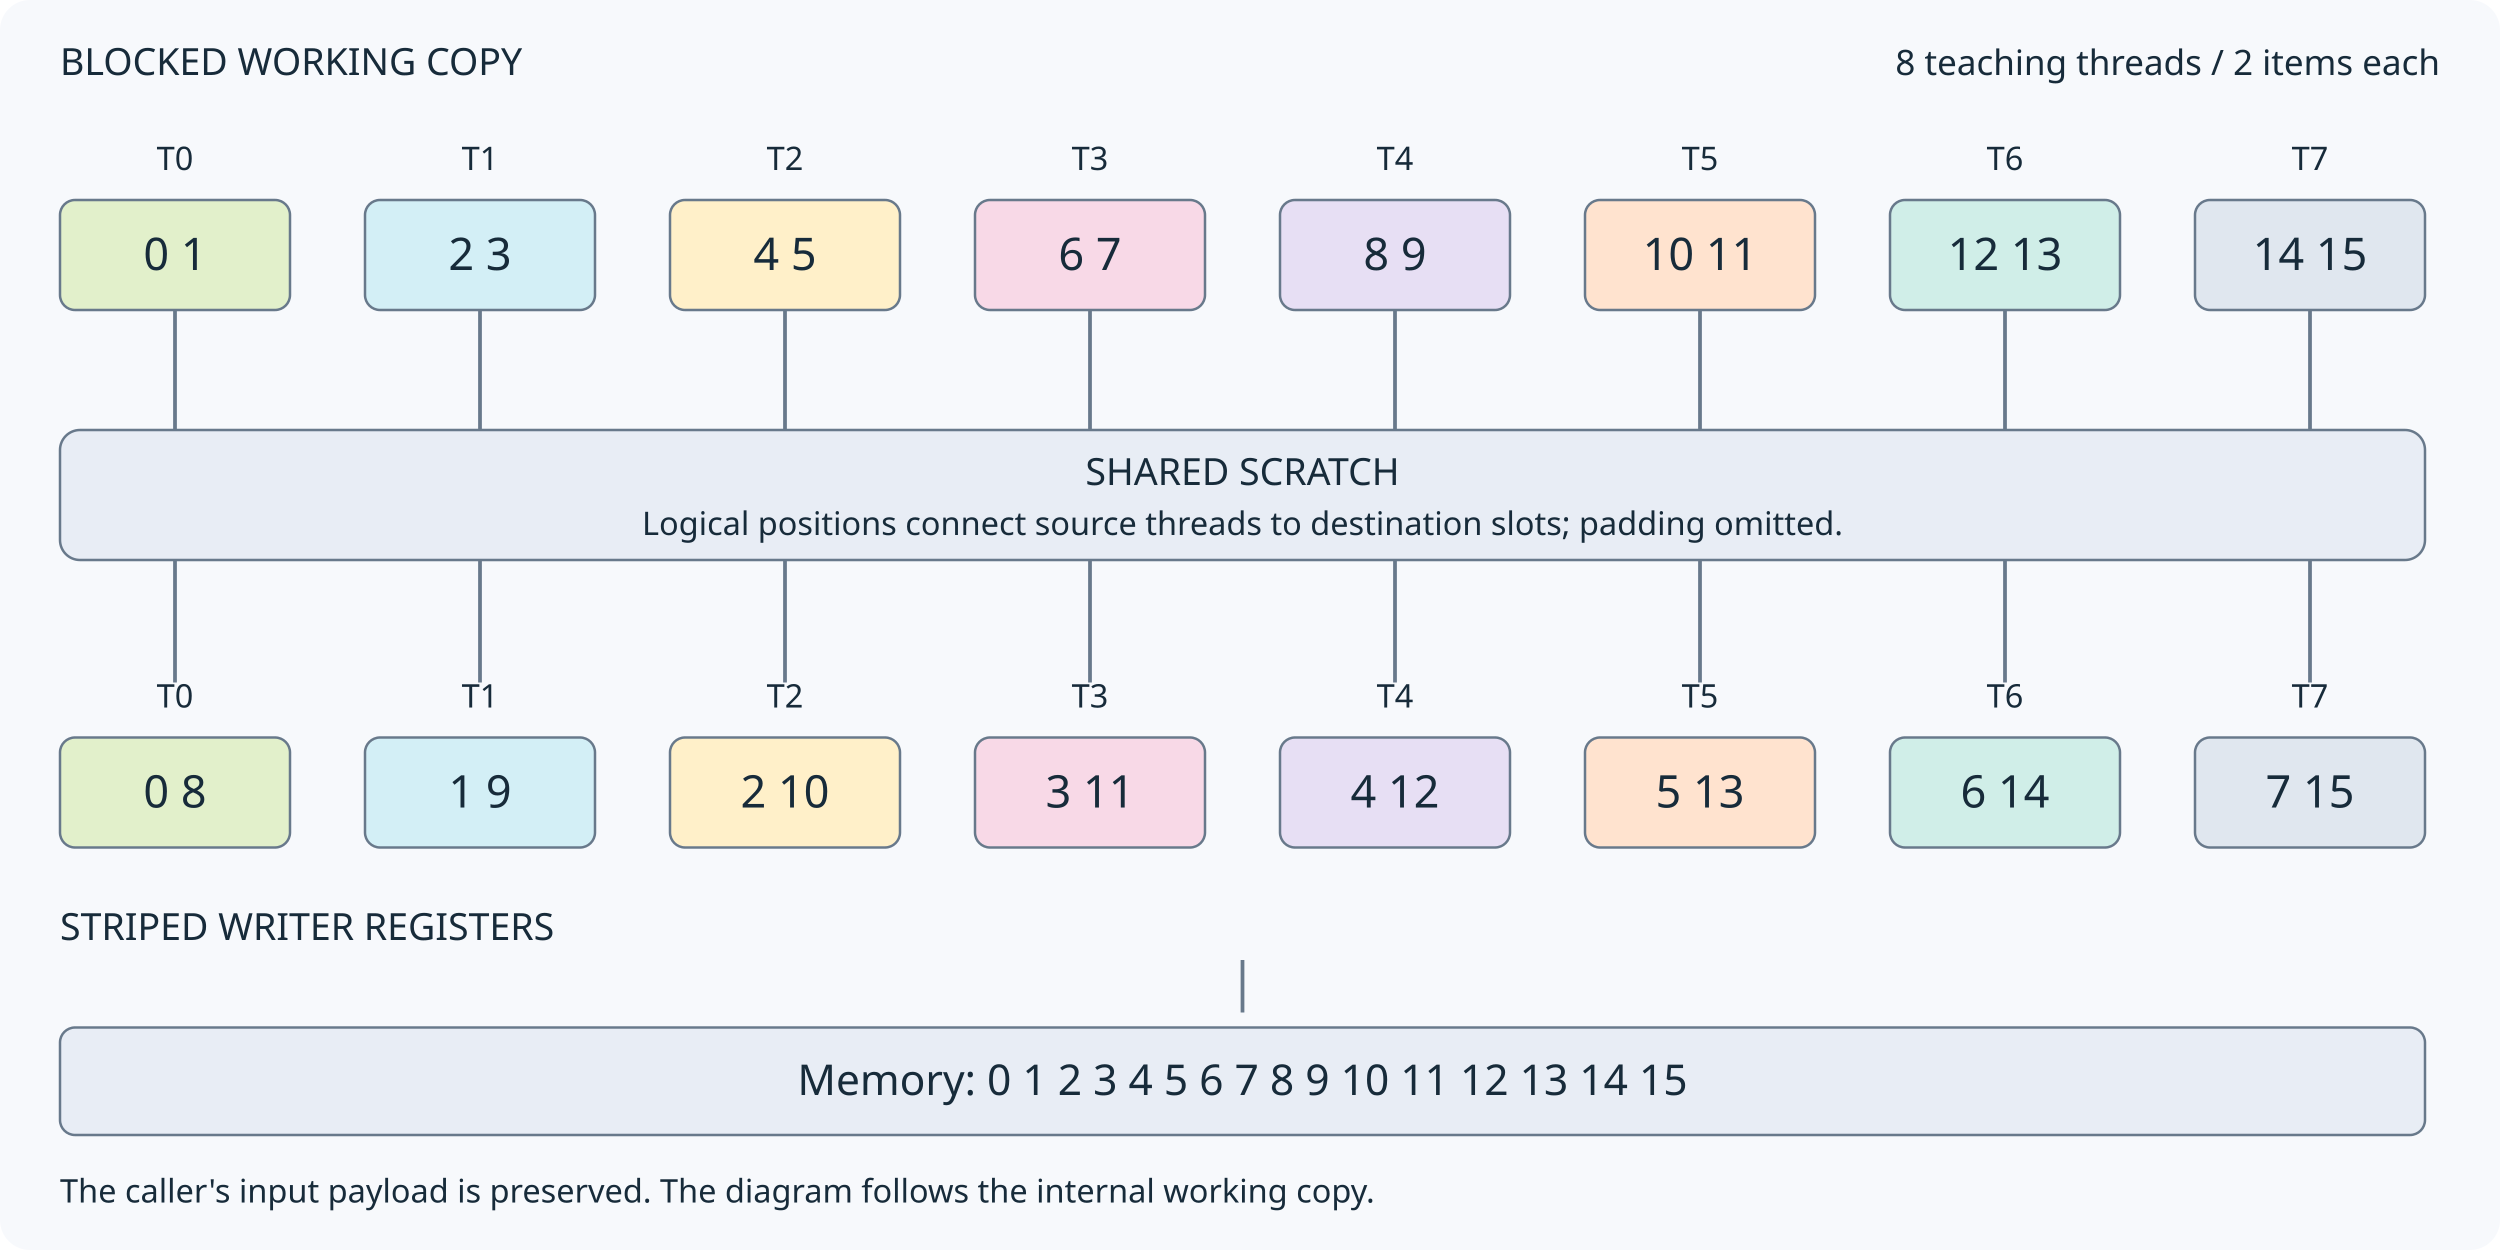
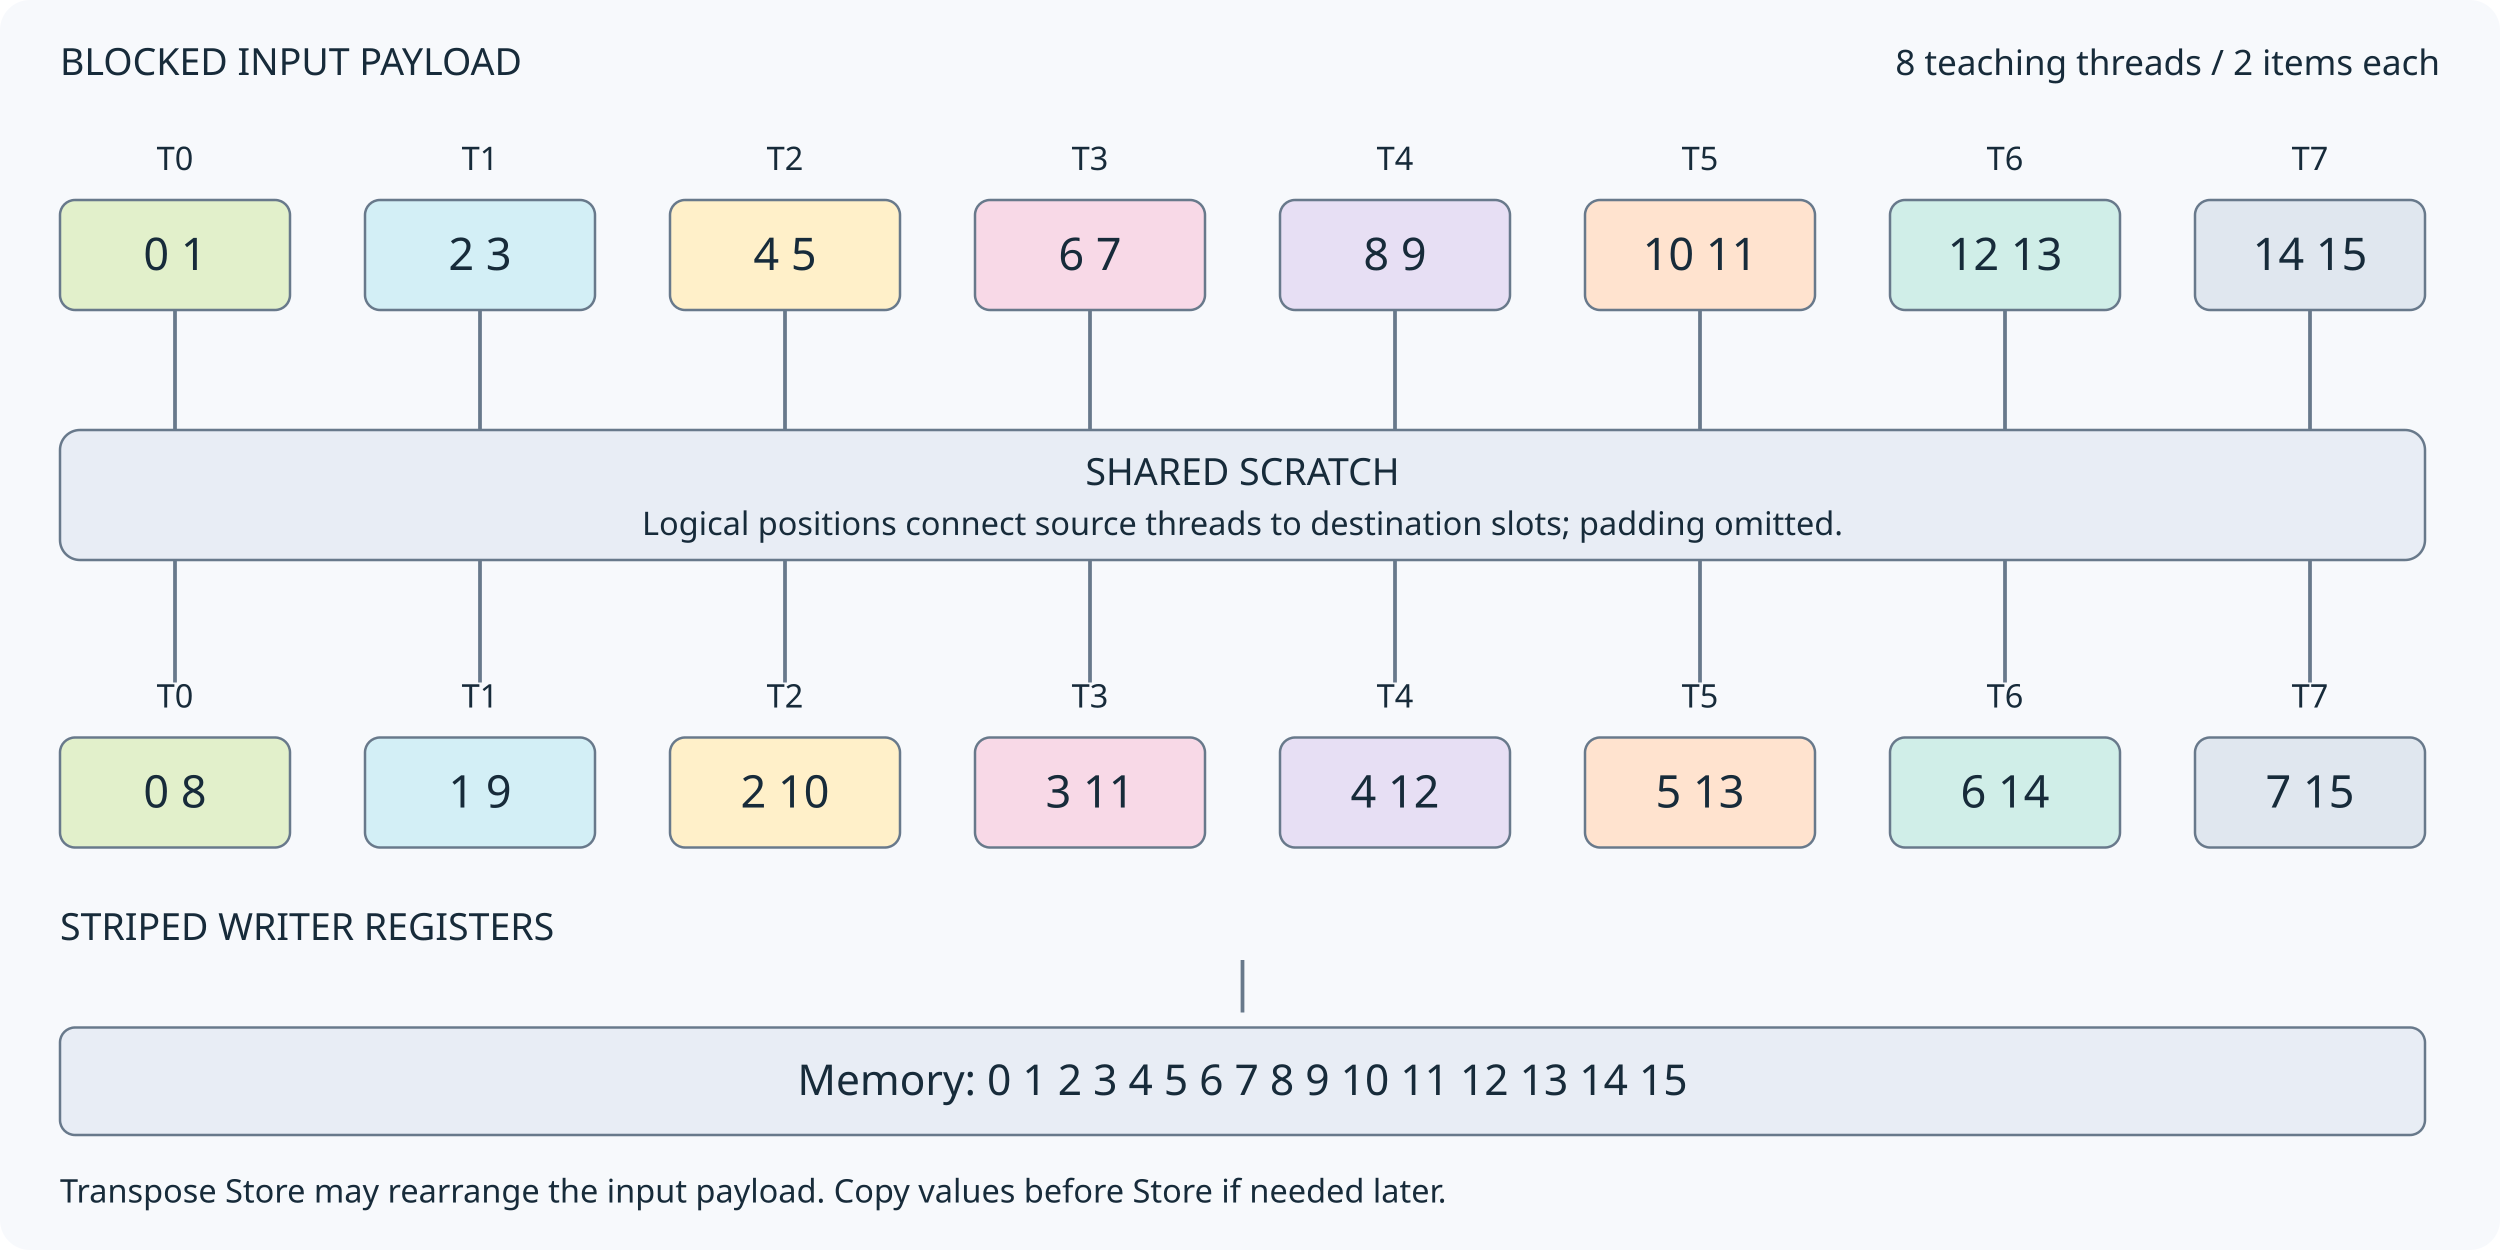
<svg xmlns="http://www.w3.org/2000/svg" viewBox="0 0 1000 500" role="img" aria-labelledby="title desc">
  <rect width="1000" height="500" rx="12" fill="#f7f9fc" />
  <g font-family="sans-serif" fill="#172b3a">
-     <text x="24" y="30" font-size="15">BLOCKED WORKING COPY</text>
+     <text x="24" y="30" font-size="15">BLOCKED INPUT PAYLOAD</text>
    <text x="976" y="30" text-anchor="end" font-size="14">8 teaching threads / 2 items each</text>
    <text x="70" y="68" text-anchor="middle" font-size="13">T0</text>
    <rect x="24" y="80" width="92" height="44" rx="6" fill="#e2f0cb" stroke="#68798b" />
    <text x="70" y="108" text-anchor="middle" font-size="18">0   1</text>
    <path d="M 70 124 V 172" stroke="#68798b" stroke-width="1.5" />
    <text x="192" y="68" text-anchor="middle" font-size="13">T1</text>
    <rect x="146" y="80" width="92" height="44" rx="6" fill="#d3eff6" stroke="#68798b" />
    <text x="192" y="108" text-anchor="middle" font-size="18">2   3</text>
    <path d="M 192 124 V 172" stroke="#68798b" stroke-width="1.5" />
    <text x="314" y="68" text-anchor="middle" font-size="13">T2</text>
    <rect x="268" y="80" width="92" height="44" rx="6" fill="#fff0c9" stroke="#68798b" />
    <text x="314" y="108" text-anchor="middle" font-size="18">4   5</text>
    <path d="M 314 124 V 172" stroke="#68798b" stroke-width="1.5" />
    <text x="436" y="68" text-anchor="middle" font-size="13">T3</text>
    <rect x="390" y="80" width="92" height="44" rx="6" fill="#f8d9e7" stroke="#68798b" />
    <text x="436" y="108" text-anchor="middle" font-size="18">6   7</text>
    <path d="M 436 124 V 172" stroke="#68798b" stroke-width="1.5" />
    <text x="558" y="68" text-anchor="middle" font-size="13">T4</text>
    <rect x="512" y="80" width="92" height="44" rx="6" fill="#e7dff4" stroke="#68798b" />
    <text x="558" y="108" text-anchor="middle" font-size="18">8   9</text>
    <path d="M 558 124 V 172" stroke="#68798b" stroke-width="1.5" />
    <text x="680" y="68" text-anchor="middle" font-size="13">T5</text>
    <rect x="634" y="80" width="92" height="44" rx="6" fill="#ffe3cf" stroke="#68798b" />
    <text x="680" y="108" text-anchor="middle" font-size="18">10   11</text>
    <path d="M 680 124 V 172" stroke="#68798b" stroke-width="1.5" />
    <text x="802" y="68" text-anchor="middle" font-size="13">T6</text>
    <rect x="756" y="80" width="92" height="44" rx="6" fill="#d0eee8" stroke="#68798b" />
    <text x="802" y="108" text-anchor="middle" font-size="18">12   13</text>
    <path d="M 802 124 V 172" stroke="#68798b" stroke-width="1.5" />
    <text x="924" y="68" text-anchor="middle" font-size="13">T7</text>
    <rect x="878" y="80" width="92" height="44" rx="6" fill="#e0e7ef" stroke="#68798b" />
    <text x="924" y="108" text-anchor="middle" font-size="18">14   15</text>
    <path d="M 924 124 V 172" stroke="#68798b" stroke-width="1.5" />
    <text x="70" y="283" text-anchor="middle" font-size="13">T0</text>
    <rect x="24" y="295" width="92" height="44" rx="6" fill="#e2f0cb" stroke="#68798b" />
    <text x="70" y="323" text-anchor="middle" font-size="18">0   8</text>
    <path d="M 70 224 V 273" stroke="#68798b" stroke-width="1.5" />
    <text x="192" y="283" text-anchor="middle" font-size="13">T1</text>
    <rect x="146" y="295" width="92" height="44" rx="6" fill="#d3eff6" stroke="#68798b" />
    <text x="192" y="323" text-anchor="middle" font-size="18">1   9</text>
    <path d="M 192 224 V 273" stroke="#68798b" stroke-width="1.5" />
    <text x="314" y="283" text-anchor="middle" font-size="13">T2</text>
    <rect x="268" y="295" width="92" height="44" rx="6" fill="#fff0c9" stroke="#68798b" />
    <text x="314" y="323" text-anchor="middle" font-size="18">2   10</text>
    <path d="M 314 224 V 273" stroke="#68798b" stroke-width="1.5" />
    <text x="436" y="283" text-anchor="middle" font-size="13">T3</text>
    <rect x="390" y="295" width="92" height="44" rx="6" fill="#f8d9e7" stroke="#68798b" />
    <text x="436" y="323" text-anchor="middle" font-size="18">3   11</text>
    <path d="M 436 224 V 273" stroke="#68798b" stroke-width="1.5" />
    <text x="558" y="283" text-anchor="middle" font-size="13">T4</text>
    <rect x="512" y="295" width="92" height="44" rx="6" fill="#e7dff4" stroke="#68798b" />
    <text x="558" y="323" text-anchor="middle" font-size="18">4   12</text>
    <path d="M 558 224 V 273" stroke="#68798b" stroke-width="1.5" />
    <text x="680" y="283" text-anchor="middle" font-size="13">T5</text>
    <rect x="634" y="295" width="92" height="44" rx="6" fill="#ffe3cf" stroke="#68798b" />
    <text x="680" y="323" text-anchor="middle" font-size="18">5   13</text>
    <path d="M 680 224 V 273" stroke="#68798b" stroke-width="1.5" />
    <text x="802" y="283" text-anchor="middle" font-size="13">T6</text>
    <rect x="756" y="295" width="92" height="44" rx="6" fill="#d0eee8" stroke="#68798b" />
    <text x="802" y="323" text-anchor="middle" font-size="18">6   14</text>
    <path d="M 802 224 V 273" stroke="#68798b" stroke-width="1.5" />
    <text x="924" y="283" text-anchor="middle" font-size="13">T7</text>
    <rect x="878" y="295" width="92" height="44" rx="6" fill="#e0e7ef" stroke="#68798b" />
    <text x="924" y="323" text-anchor="middle" font-size="18">7   15</text>
    <path d="M 924 224 V 273" stroke="#68798b" stroke-width="1.5" />
    <rect x="24" y="172" width="946" height="52" rx="8" fill="#e8edf5" stroke="#68798b" />
    <text x="497" y="194" text-anchor="middle" font-size="15">SHARED SCRATCH</text>
    <text x="497" y="214" text-anchor="middle" font-size="13">Logical positions connect source threads to destination slots; padding omitted.</text>
    <text x="24" y="376" font-size="15">STRIPED WRITER REGISTERS</text>
    <path d="M 497 384 V 405" stroke="#68798b" stroke-width="1.5" />
    <rect x="24" y="411" width="946" height="43" rx="6" fill="#e8edf5" stroke="#68798b" />
    <text x="497" y="438" text-anchor="middle" font-size="17">Memory: 0  1  2  3  4  5  6  7  8  9  10  11  12  13  14  15</text>
-     <text x="24" y="481" font-size="13">The caller's input payload is preserved. The diagram follows the internal working copy.</text>
+     <text x="24" y="481" font-size="13">Transpose Store may rearrange the input payload. Copy values before Store if needed later.</text>
  </g>
</svg>
